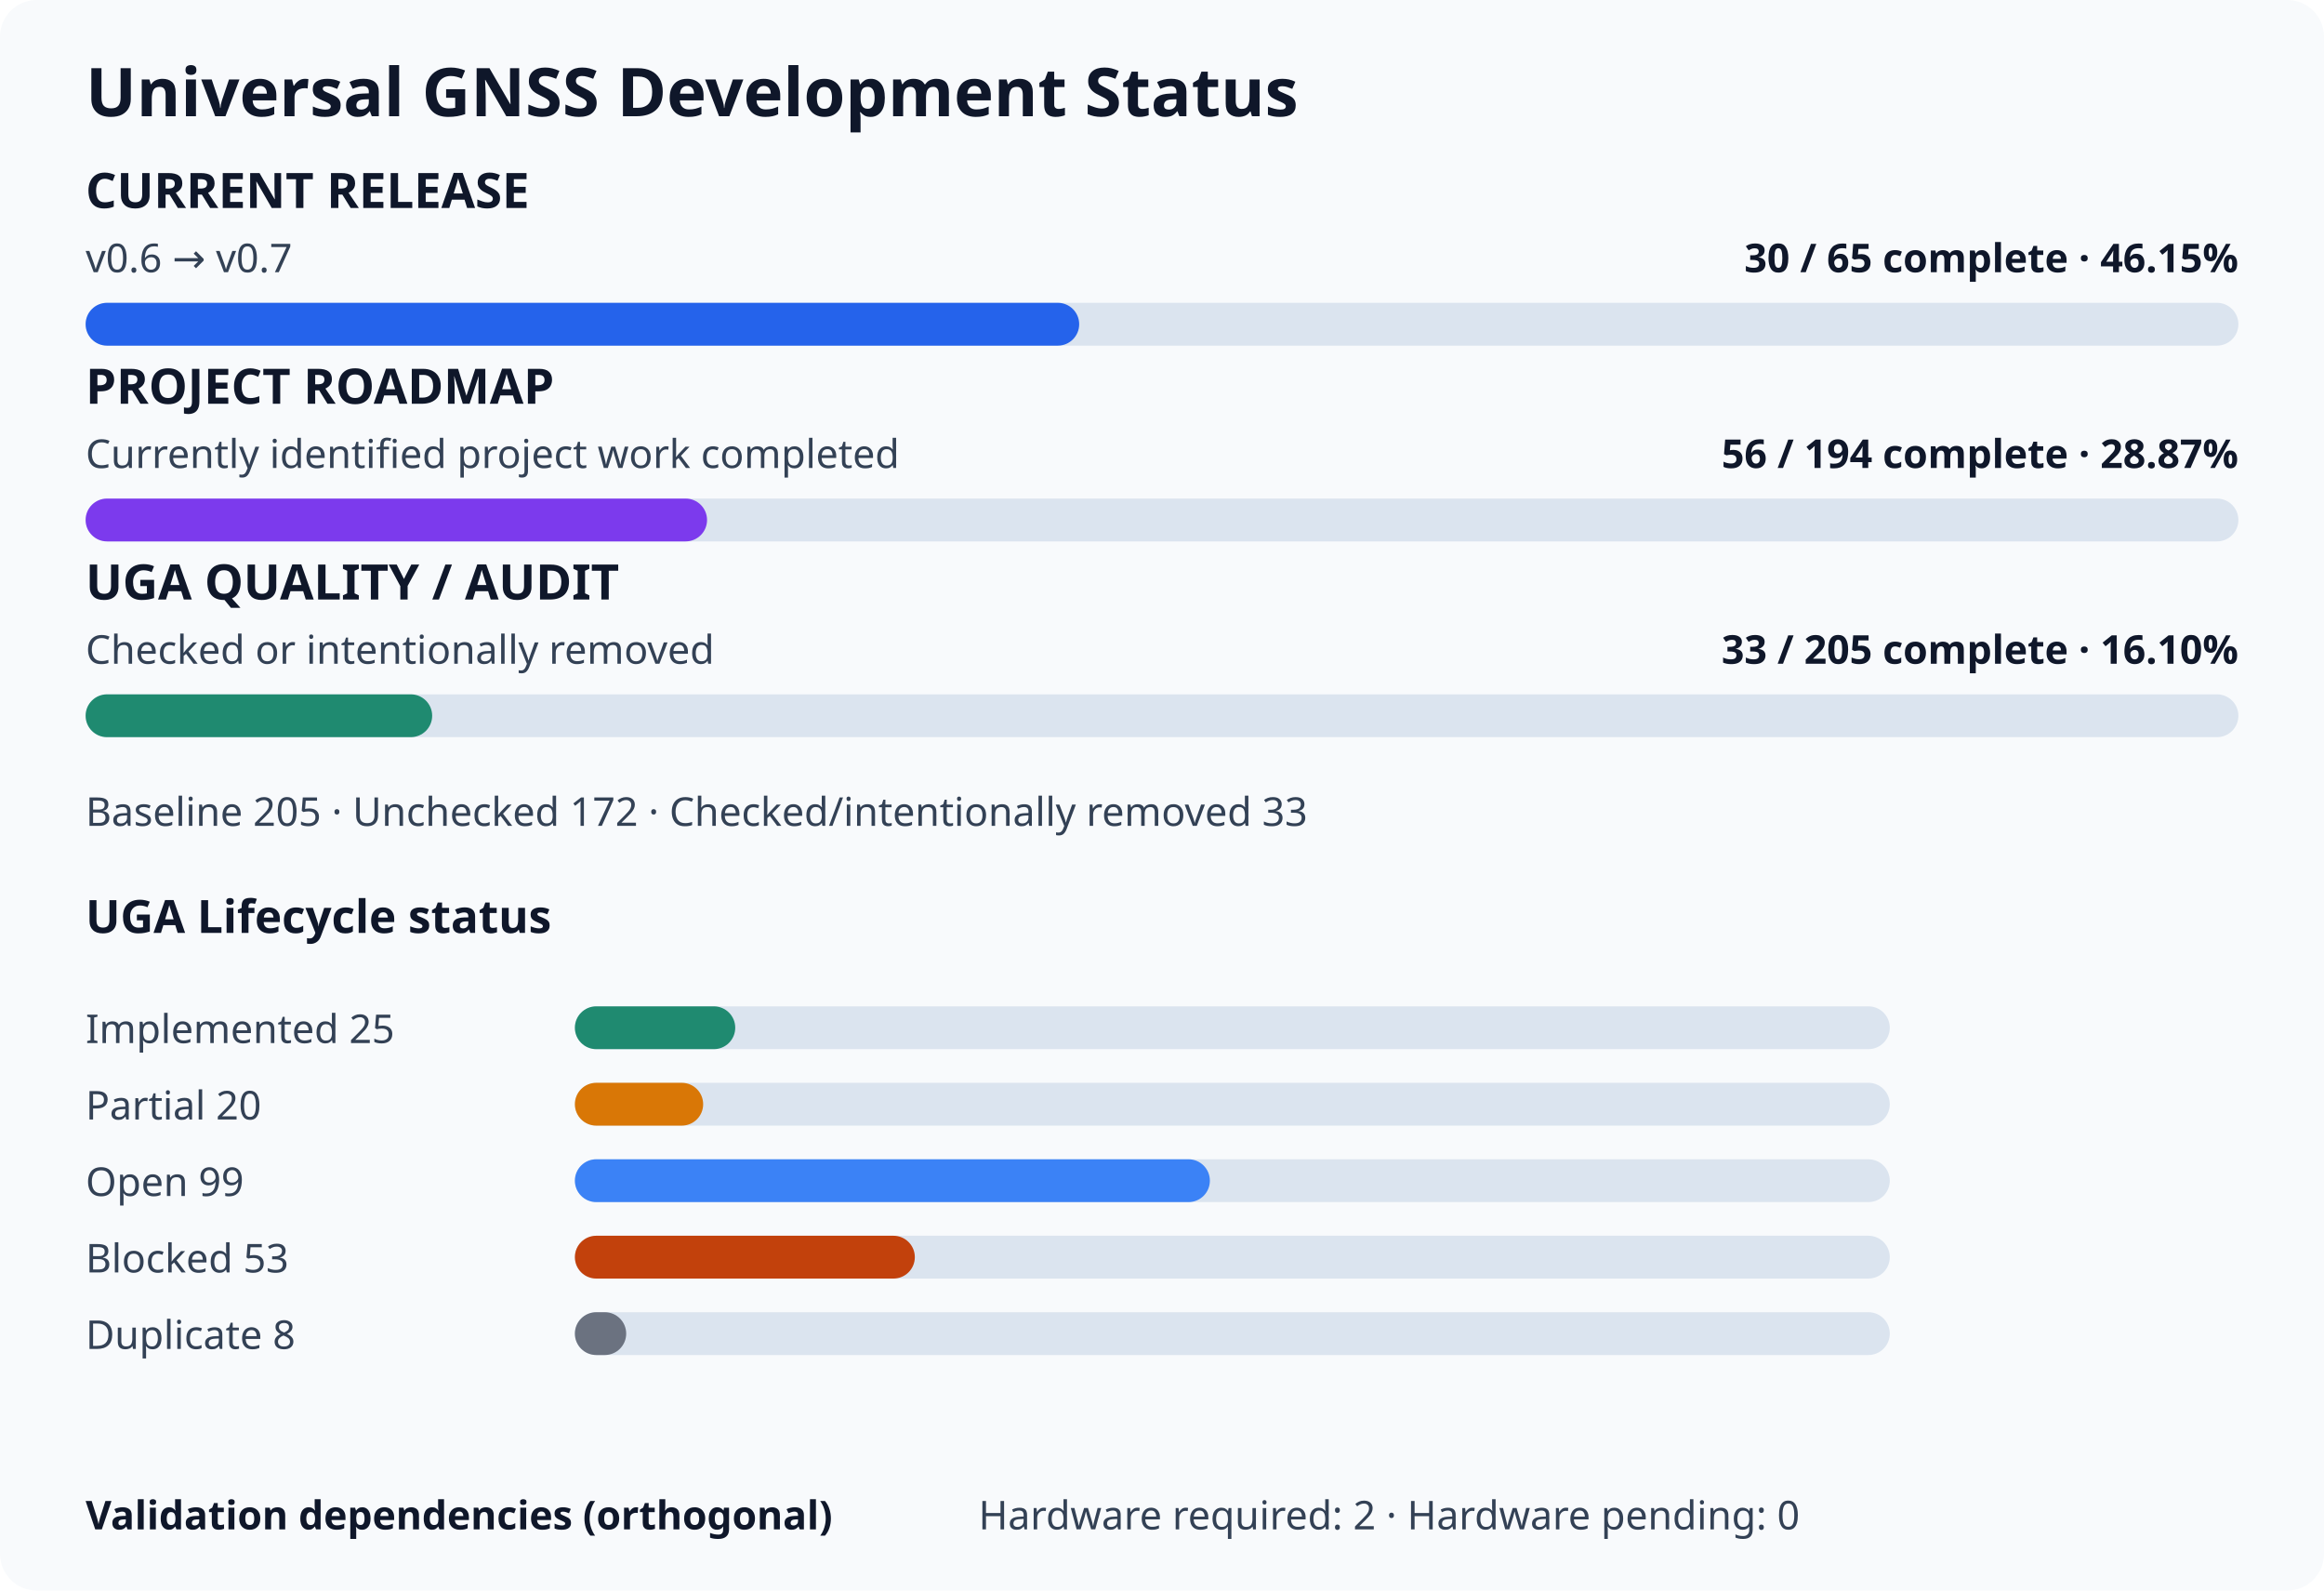
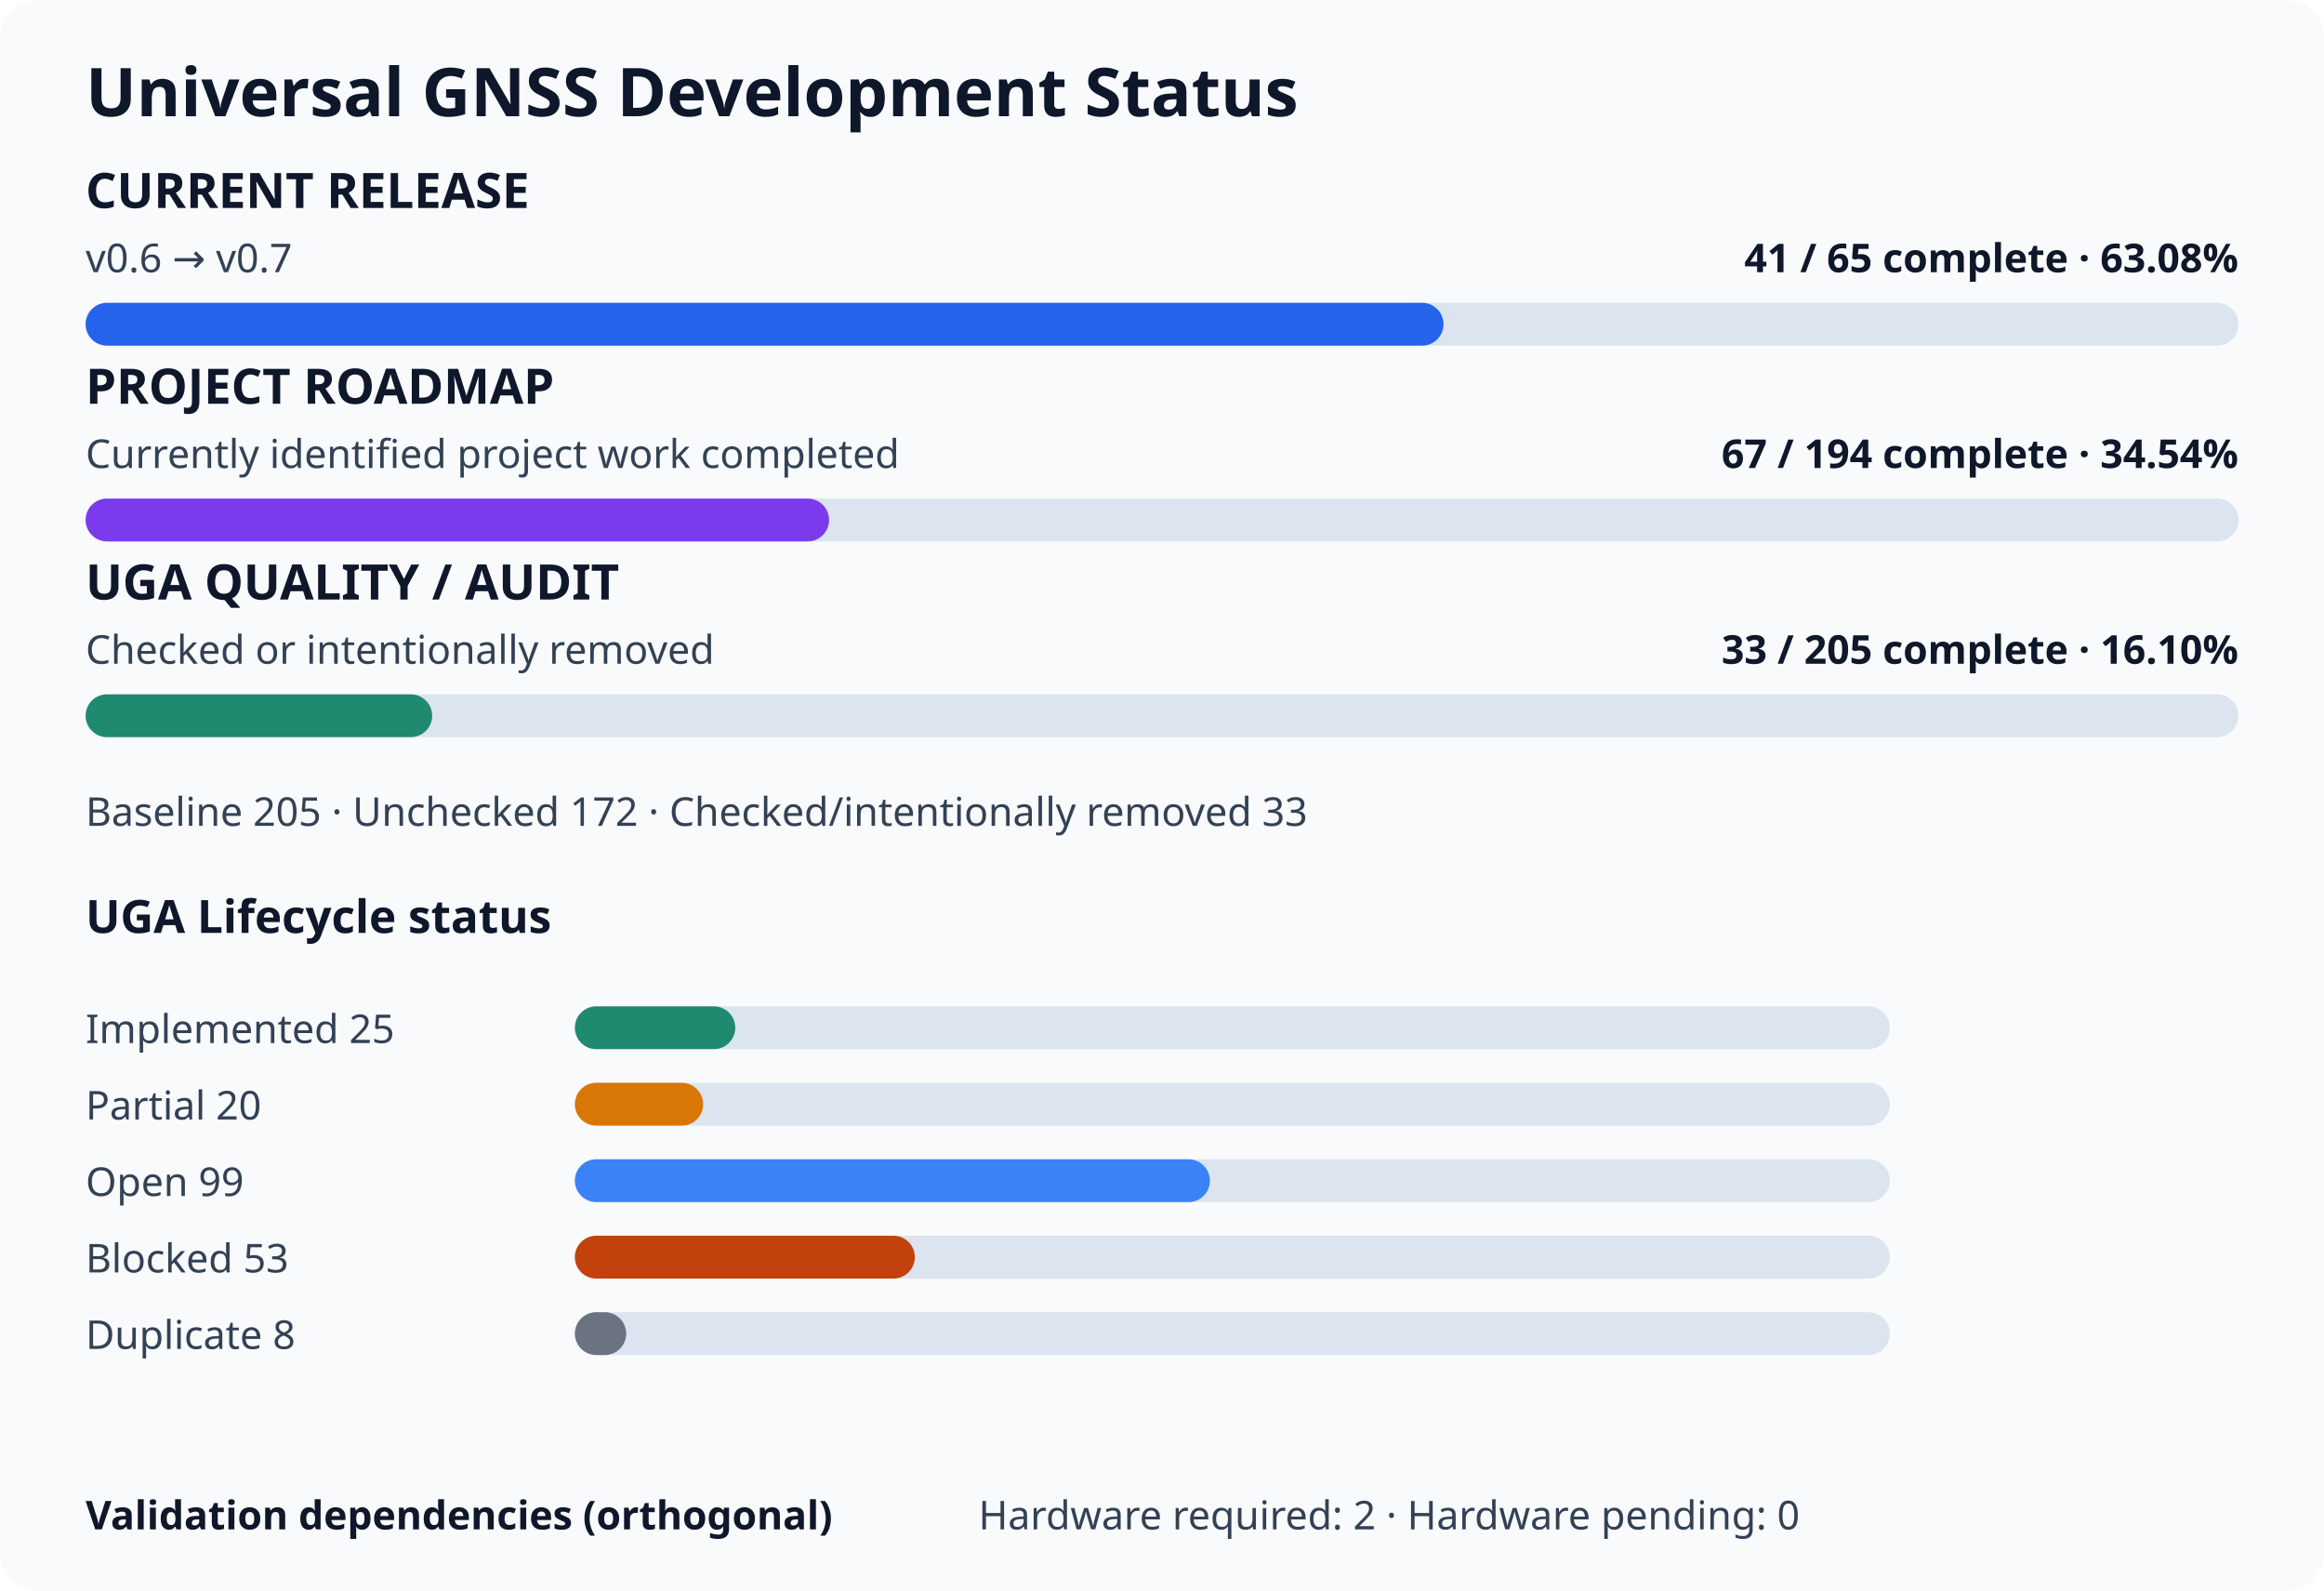
<svg xmlns="http://www.w3.org/2000/svg" viewBox="0 0 760 520" role="img" aria-labelledby="title desc">
  <rect width="760" height="520" fill="#f8fafc" rx="12" />
  <text x="28" y="38" font-family="sans-serif" font-size="22" font-weight="700" fill="#0f172a">Universal GNSS Development Status</text>
  <text x="28" y="68" font-family="sans-serif" font-size="16" font-weight="700" fill="#0f172a">CURRENT RELEASE</text>
  <text x="28" y="89" font-family="sans-serif" font-size="13" fill="#334155">v0.6 → v0.7</text>
-   <text x="732" y="89" text-anchor="end" font-family="sans-serif" font-size="13" font-weight="700" fill="#0f172a">30 / 65 complete · 46.15%</text>
+   <text x="732" y="89" text-anchor="end" font-family="sans-serif" font-size="13" font-weight="700" fill="#0f172a">41 / 65 complete · 63.08%</text>
  <rect x="28" y="99" width="704" height="14" rx="7" fill="#dbe4ef" />
-   <rect x="28" y="99" width="324.92" height="14" rx="7" fill="#2563eb" />
+   <rect x="28" y="99" width="444.06" height="14" rx="7" fill="#2563eb" />
  <text x="28" y="132" font-family="sans-serif" font-size="16" font-weight="700" fill="#0f172a">PROJECT ROADMAP</text>
  <text x="28" y="153" font-family="sans-serif" font-size="13" fill="#334155">Currently identified project work completed</text>
-   <text x="732" y="153" text-anchor="end" font-family="sans-serif" font-size="13" font-weight="700" fill="#0f172a">56 / 194 complete · 28.87%</text>
+   <text x="732" y="153" text-anchor="end" font-family="sans-serif" font-size="13" font-weight="700" fill="#0f172a">67 / 194 complete · 34.54%</text>
  <rect x="28" y="163" width="704" height="14" rx="7" fill="#dbe4ef" />
-   <rect x="28" y="163" width="203.22" height="14" rx="7" fill="#7c3aed" />
+   <rect x="28" y="163" width="243.13" height="14" rx="7" fill="#7c3aed" />
  <text x="28" y="196" font-family="sans-serif" font-size="16" font-weight="700" fill="#0f172a">UGA QUALITY / AUDIT</text>
  <text x="28" y="217" font-family="sans-serif" font-size="13" fill="#334155">Checked or intentionally removed</text>
  <text x="732" y="217" text-anchor="end" font-family="sans-serif" font-size="13" font-weight="700" fill="#0f172a">33 / 205 complete · 16.10%</text>
  <rect x="28" y="227" width="704" height="14" rx="7" fill="#dbe4ef" />
  <rect x="28" y="227" width="113.33" height="14" rx="7" fill="#1f8a70" />
  <text x="28" y="270" font-family="sans-serif" font-size="13" fill="#334155">Baseline 205 · Unchecked 172 · Checked/intentionally removed 33</text>
  <text x="28" y="305" font-family="sans-serif" font-size="15" font-weight="700" fill="#0f172a">UGA Lifecycle status</text>
  <text x="28" y="341" font-family="sans-serif" font-size="13" fill="#334155">Implemented 25</text>
  <rect x="188" y="329" width="430" height="14" rx="7" fill="#dbe4ef" />
  <rect x="188" y="329" width="52.44" height="14" rx="7" fill="#1f8a70" />
  <text x="28" y="366" font-family="sans-serif" font-size="13" fill="#334155">Partial 20</text>
  <rect x="188" y="354" width="430" height="14" rx="7" fill="#dbe4ef" />
  <rect x="188" y="354" width="41.95" height="14" rx="7" fill="#d97706" />
  <text x="28" y="391" font-family="sans-serif" font-size="13" fill="#334155">Open 99</text>
  <rect x="188" y="379" width="430" height="14" rx="7" fill="#dbe4ef" />
  <rect x="188" y="379" width="207.66" height="14" rx="7" fill="#3b82f6" />
  <text x="28" y="416" font-family="sans-serif" font-size="13" fill="#334155">Blocked 53</text>
  <rect x="188" y="404" width="430" height="14" rx="7" fill="#dbe4ef" />
  <rect x="188" y="404" width="111.17" height="14" rx="7" fill="#c2410c" />
  <text x="28" y="441" font-family="sans-serif" font-size="13" fill="#334155">Duplicate 8</text>
  <rect x="188" y="429" width="430" height="14" rx="7" fill="#dbe4ef" />
  <rect x="188" y="429" width="16.78" height="14" rx="7" fill="#6b7280" />
  <text x="28" y="500" font-family="sans-serif" font-size="13" font-weight="700" fill="#0f172a">Validation dependencies (orthogonal)</text>
  <text x="320" y="500" font-family="sans-serif" font-size="13" fill="#334155">Hardware required: 2 · Hardware pending: 0</text>
</svg>
